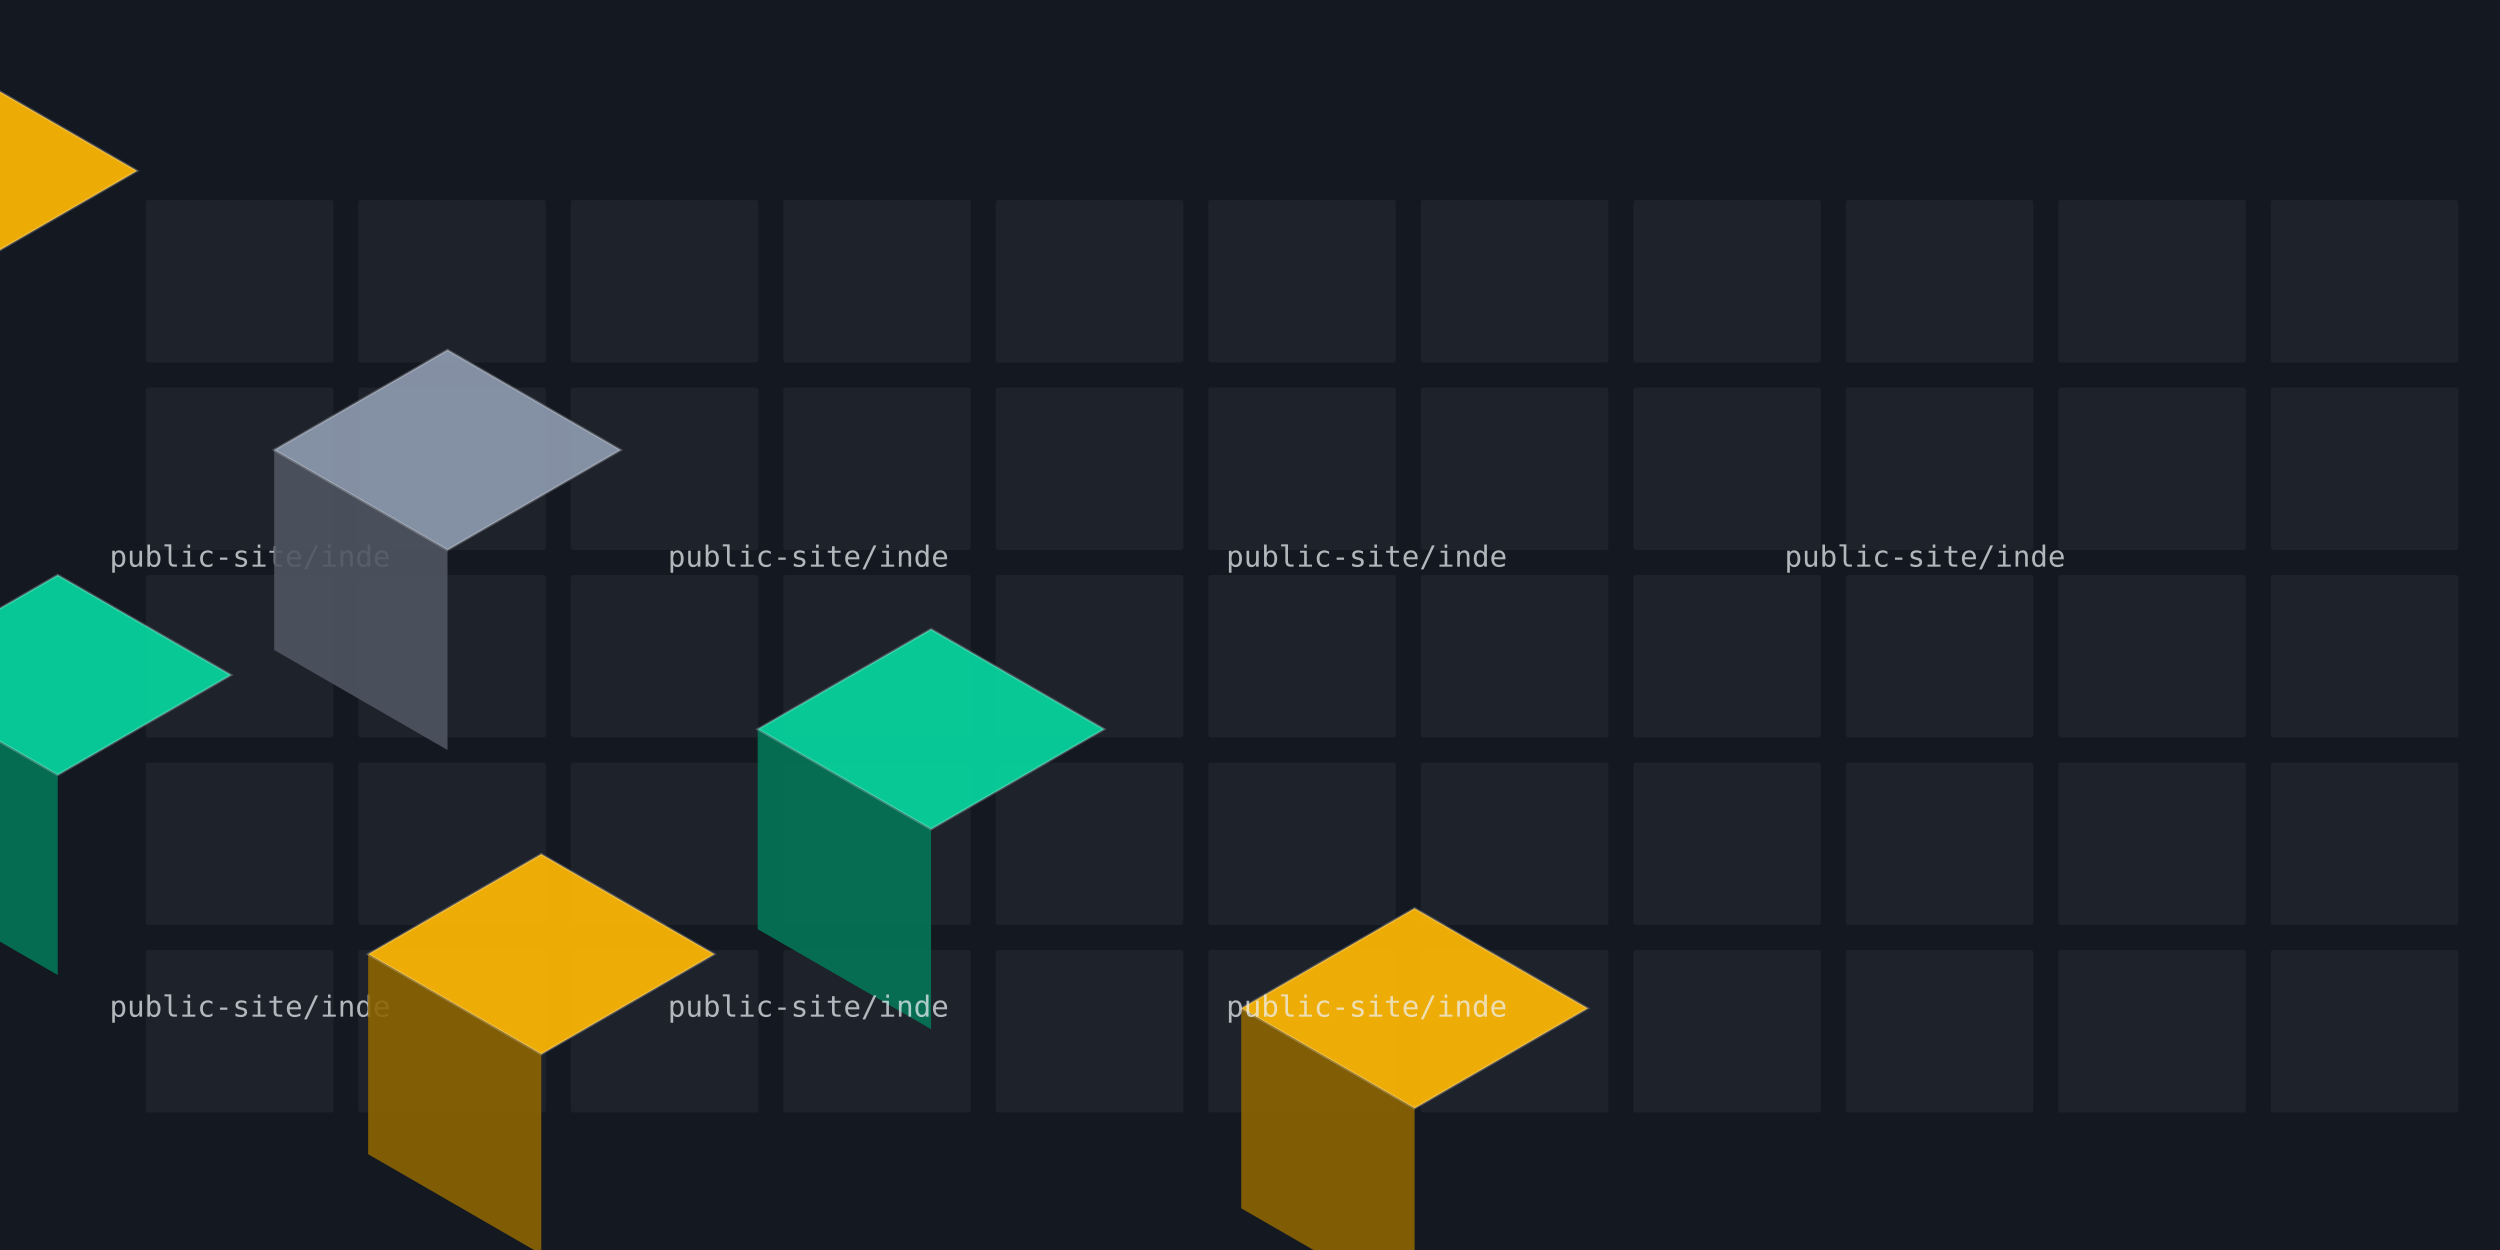
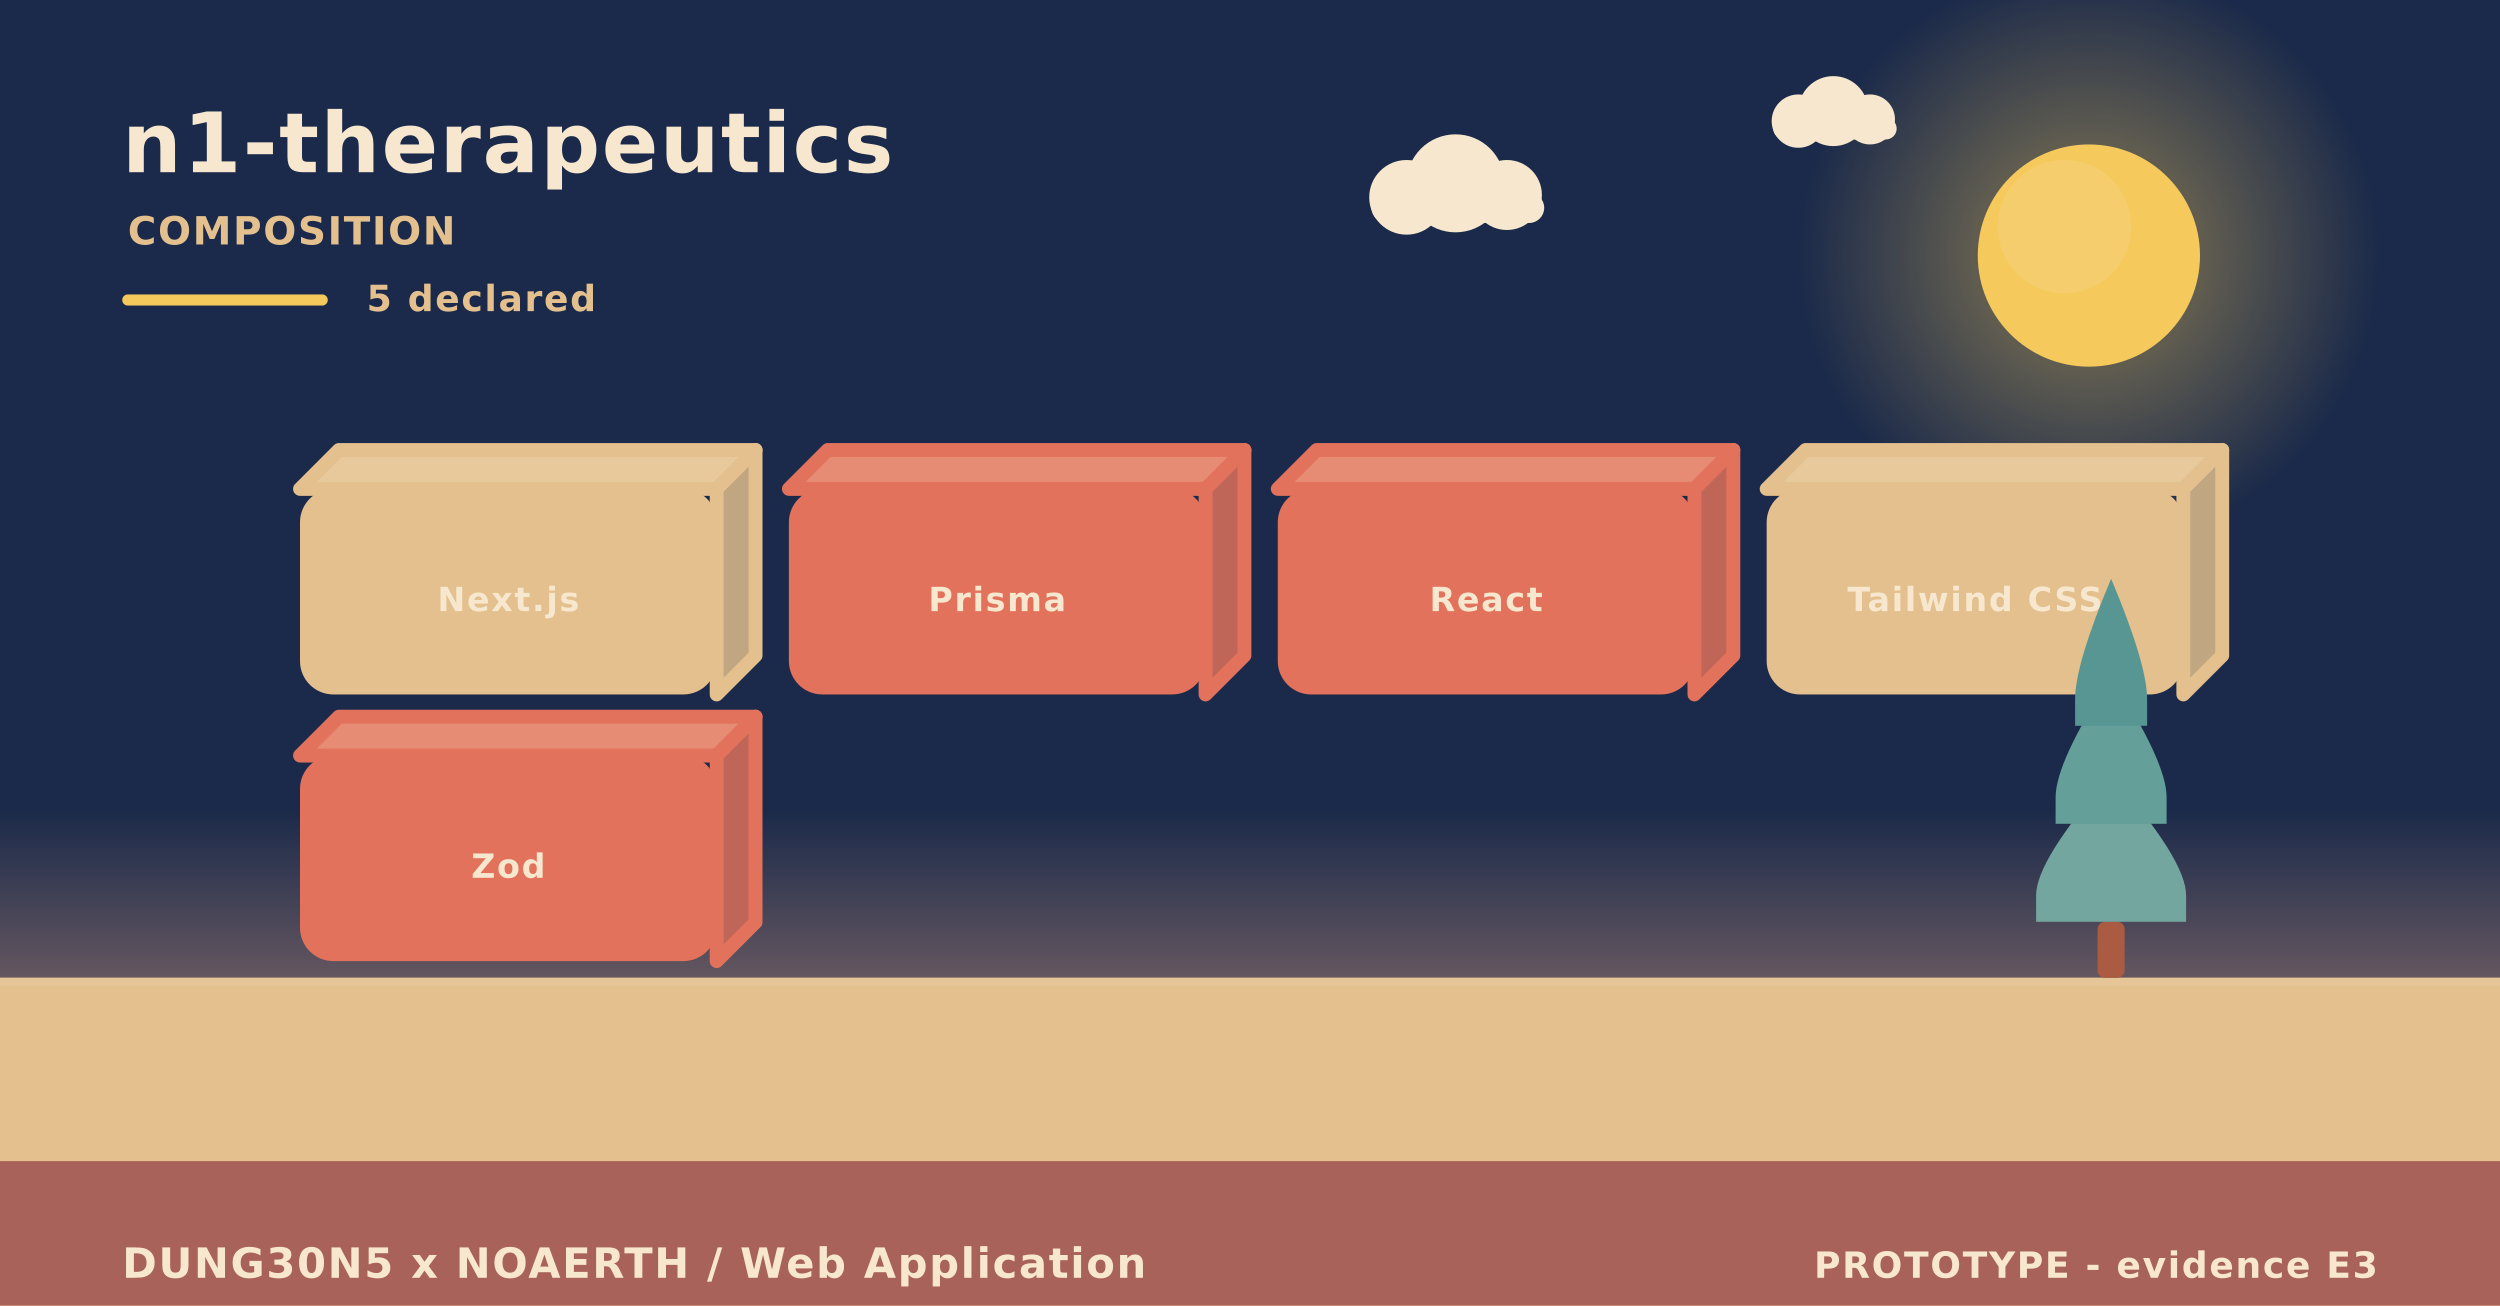
- <svg xmlns="http://www.w3.org/2000/svg" viewBox="0 0 1200 600" width="1200" height="600" role="img" aria-label="n1-therapeutics component map">
-   <rect width="1200" height="600" fill="#141821" />
-   <defs>
-     <linearGradient id="gc" x1="0" y1="0" x2="1" y2="1">
-       <stop offset="0%" stop-color="#ffb703" />
-       <stop offset="100%" stop-color="#8d99ae" />
-     </linearGradient>
-   </defs>
-   <rect x="70.00" y="96.00" width="90.00" height="78.00" rx="1.20" fill="#eef1f6" opacity="0.05" />
-   <rect x="172.00" y="96.00" width="90.00" height="78.00" rx="1.20" fill="#eef1f6" opacity="0.05" />
-   <rect x="274.00" y="96.00" width="90.00" height="78.00" rx="1.20" fill="#eef1f6" opacity="0.05" />
-   <rect x="376.00" y="96.00" width="90.00" height="78.00" rx="1.20" fill="#eef1f6" opacity="0.05" />
-   <rect x="478.00" y="96.00" width="90.00" height="78.00" rx="1.20" fill="#eef1f6" opacity="0.05" />
-   <rect x="580.00" y="96.00" width="90.00" height="78.00" rx="1.20" fill="#eef1f6" opacity="0.05" />
-   <rect x="682.00" y="96.00" width="90.00" height="78.00" rx="1.20" fill="#eef1f6" opacity="0.05" />
-   <rect x="784.00" y="96.00" width="90.00" height="78.00" rx="1.20" fill="#eef1f6" opacity="0.05" />
-   <rect x="886.00" y="96.00" width="90.00" height="78.00" rx="1.20" fill="#eef1f6" opacity="0.05" />
-   <rect x="988.00" y="96.00" width="90.00" height="78.00" rx="1.20" fill="#eef1f6" opacity="0.05" />
-   <rect x="1090.00" y="96.00" width="90.00" height="78.00" rx="1.20" fill="#eef1f6" opacity="0.05" />
-   <rect x="70.00" y="186.00" width="90.00" height="78.00" rx="1.20" fill="#eef1f6" opacity="0.05" />
-   <rect x="172.00" y="186.00" width="90.00" height="78.00" rx="1.20" fill="#eef1f6" opacity="0.05" />
-   <rect x="274.00" y="186.00" width="90.00" height="78.00" rx="1.20" fill="#eef1f6" opacity="0.05" />
-   <rect x="376.00" y="186.00" width="90.00" height="78.00" rx="1.20" fill="#eef1f6" opacity="0.05" />
-   <rect x="478.00" y="186.00" width="90.00" height="78.00" rx="1.20" fill="#eef1f6" opacity="0.05" />
-   <rect x="580.00" y="186.00" width="90.00" height="78.00" rx="1.20" fill="#eef1f6" opacity="0.05" />
-   <rect x="682.00" y="186.00" width="90.00" height="78.00" rx="1.20" fill="#eef1f6" opacity="0.05" />
-   <rect x="784.00" y="186.00" width="90.00" height="78.00" rx="1.20" fill="#eef1f6" opacity="0.05" />
-   <rect x="886.00" y="186.00" width="90.00" height="78.00" rx="1.20" fill="#eef1f6" opacity="0.05" />
-   <rect x="988.00" y="186.00" width="90.00" height="78.00" rx="1.20" fill="#eef1f6" opacity="0.05" />
-   <rect x="1090.00" y="186.00" width="90.00" height="78.00" rx="1.20" fill="#eef1f6" opacity="0.05" />
-   <rect x="70.00" y="276.00" width="90.00" height="78.00" rx="1.20" fill="#eef1f6" opacity="0.05" />
-   <rect x="172.00" y="276.00" width="90.00" height="78.00" rx="1.20" fill="#eef1f6" opacity="0.05" />
-   <rect x="274.00" y="276.00" width="90.00" height="78.00" rx="1.20" fill="#eef1f6" opacity="0.05" />
-   <rect x="376.00" y="276.00" width="90.00" height="78.00" rx="1.20" fill="#eef1f6" opacity="0.05" />
-   <rect x="478.00" y="276.00" width="90.00" height="78.00" rx="1.20" fill="#eef1f6" opacity="0.05" />
-   <rect x="580.00" y="276.00" width="90.00" height="78.00" rx="1.20" fill="#eef1f6" opacity="0.05" />
-   <rect x="682.00" y="276.00" width="90.00" height="78.00" rx="1.20" fill="#eef1f6" opacity="0.05" />
-   <rect x="784.00" y="276.00" width="90.00" height="78.00" rx="1.20" fill="#eef1f6" opacity="0.05" />
-   <rect x="886.00" y="276.00" width="90.00" height="78.00" rx="1.20" fill="#eef1f6" opacity="0.05" />
-   <rect x="988.00" y="276.00" width="90.00" height="78.00" rx="1.20" fill="#eef1f6" opacity="0.05" />
-   <rect x="1090.00" y="276.00" width="90.00" height="78.00" rx="1.20" fill="#eef1f6" opacity="0.05" />
-   <rect x="70.00" y="366.00" width="90.00" height="78.00" rx="1.20" fill="#eef1f6" opacity="0.05" />
-   <rect x="172.00" y="366.00" width="90.00" height="78.00" rx="1.20" fill="#eef1f6" opacity="0.05" />
-   <rect x="274.00" y="366.00" width="90.00" height="78.00" rx="1.20" fill="#eef1f6" opacity="0.05" />
-   <rect x="376.00" y="366.00" width="90.00" height="78.00" rx="1.20" fill="#eef1f6" opacity="0.05" />
-   <rect x="478.00" y="366.00" width="90.00" height="78.00" rx="1.20" fill="#eef1f6" opacity="0.05" />
-   <rect x="580.00" y="366.00" width="90.00" height="78.00" rx="1.20" fill="#eef1f6" opacity="0.05" />
-   <rect x="682.00" y="366.00" width="90.00" height="78.00" rx="1.20" fill="#eef1f6" opacity="0.05" />
-   <rect x="784.00" y="366.00" width="90.00" height="78.00" rx="1.20" fill="#eef1f6" opacity="0.05" />
-   <rect x="886.00" y="366.00" width="90.00" height="78.00" rx="1.20" fill="#eef1f6" opacity="0.05" />
-   <rect x="988.00" y="366.00" width="90.00" height="78.00" rx="1.20" fill="#eef1f6" opacity="0.05" />
-   <rect x="1090.00" y="366.00" width="90.00" height="78.00" rx="1.20" fill="#eef1f6" opacity="0.05" />
-   <rect x="70.00" y="456.00" width="90.00" height="78.00" rx="1.20" fill="#eef1f6" opacity="0.05" />
-   <rect x="172.00" y="456.00" width="90.00" height="78.00" rx="1.20" fill="#eef1f6" opacity="0.05" />
-   <rect x="274.00" y="456.00" width="90.00" height="78.00" rx="1.20" fill="#eef1f6" opacity="0.05" />
-   <rect x="376.00" y="456.00" width="90.00" height="78.00" rx="1.20" fill="#eef1f6" opacity="0.05" />
-   <rect x="478.00" y="456.00" width="90.00" height="78.00" rx="1.20" fill="#eef1f6" opacity="0.05" />
-   <rect x="580.00" y="456.00" width="90.00" height="78.00" rx="1.20" fill="#eef1f6" opacity="0.05" />
-   <rect x="682.00" y="456.00" width="90.00" height="78.00" rx="1.20" fill="#eef1f6" opacity="0.05" />
-   <rect x="784.00" y="456.00" width="90.00" height="78.00" rx="1.20" fill="#eef1f6" opacity="0.05" />
-   <rect x="886.00" y="456.00" width="90.00" height="78.00" rx="1.20" fill="#eef1f6" opacity="0.05" />
-   <rect x="988.00" y="456.00" width="90.00" height="78.00" rx="1.20" fill="#eef1f6" opacity="0.05" />
-   <rect x="1090.00" y="456.00" width="90.00" height="78.00" rx="1.20" fill="#eef1f6" opacity="0.05" />
-   <g transform="rotate(0 120 140)">
-     <polygon points="-17.3,34.0 65.8,82.0 -17.3,130.0 -100.5,82.0" fill="#ffb703" opacity="0.92" />
-     <polygon points="-100.5,82.0 -17.3,130.0 -17.3,226.0 -100.5,178.0" fill="#8c6502" opacity="0.9" />
-     <polygon points="-17.3,34.0 65.8,82.0 -17.3,130.0 -100.5,82.0" fill="none" stroke="rgba(255,255,255,0.220)" stroke-width="1.2" />
-     <animateTransform attributeName="transform" type="rotate" values="-32.0 0.00 0.00 0.0 0.00 0.00" dur="5.45s" begin="0.0s" repeatCount="indefinite" />
+ <svg xmlns="http://www.w3.org/2000/svg" width="900" height="470" viewBox="0 0 900 470" role="img" aria-label="n1-therapeutics - how it is composed">
+   <linearGradient id="skyc" x1="0" y1="0" x2="0" y2="1">
+     <stop offset="0" stop-color="#1b2a4a" />
+     <stop offset="0.62" stop-color="#1b2a4a" />
+     <stop offset="1" stop-color="#f3ad8a" />
+   </linearGradient>
+   <rect width="900" height="470" fill="url(#skyc)" />
+   <radialGradient id="sunc">
+     <stop offset="0.35" stop-color="#f5c95c" stop-opacity="0.34" />
+     <stop offset="1" stop-color="#f5c95c" stop-opacity="0" />
+   </radialGradient>
+   <circle cx="752" cy="92" r="104" fill="url(#sunc)" />
+   <circle cx="752" cy="92" r="40" fill="#f5c95c" />
+   <circle cx="743.2" cy="81.6" r="24" fill="#f5d27e" opacity="0.5" />
+   <g>
+     <circle cx="524" cy="66" r="17.64" fill="#f6e7ce" />
+     <circle cx="506.36" cy="71.04" r="13.44" fill="#f6e7ce" />
+     <circle cx="542.48" cy="70.2" r="12.6" fill="#f6e7ce" />
+     <rect x="493.76" y="69.36" width="62.16" height="10.92" rx="5.46" fill="#f6e7ce" />
+     <animateTransform attributeName="transform" type="translate" values="0 0;24 0;0 0" dur="36s" begin="0s" repeatCount="indefinite" />
  </g>
-   <text x="120" y="272" font-family="ui-monospace,Menlo,monospace" font-size="14" fill="rgba(238,241,246,0.720)" text-anchor="middle">public-site/inde</text>
-   <g transform="rotate(0 388 140)">
-     <polygon points="214.8,168.0 297.9,216.0 214.8,264.0 131.6,216.0" fill="#8d99ae" opacity="0.92" />
-     <polygon points="131.6,216.0 214.8,264.0 214.8,360.0 131.6,312.0" fill="#4e5460" opacity="0.9" />
-     <polygon points="214.8,168.0 297.9,216.0 214.8,264.0 131.6,216.0" fill="none" stroke="rgba(255,255,255,0.220)" stroke-width="1.2" />
-     <animateTransform attributeName="transform" type="rotate" values="-32.0 0.00 0.00 0.0 0.00 0.00" dur="5.45s" begin="0.4s" repeatCount="indefinite" />
+   <g>
+     <circle cx="660" cy="40" r="12.6" fill="#f6e7ce" />
+     <circle cx="647.4" cy="43.6" r="9.6" fill="#f6e7ce" />
+     <circle cx="673.2" cy="43" r="9" fill="#f6e7ce" />
+     <rect x="638.4" y="42.4" width="44.4" height="7.8" rx="3.9" fill="#f6e7ce" />
+     <animateTransform attributeName="transform" type="translate" values="0 0;-18 0;0 0" dur="46s" begin="3s" repeatCount="indefinite" />
  </g>
-   <text x="388" y="272" font-family="ui-monospace,Menlo,monospace" font-size="14" fill="rgba(238,241,246,0.720)" text-anchor="middle">public-site/inde</text>
-   <g transform="rotate(0 656 140)">
-     <polygon points="446.9,302.0 530.0,350.0 446.9,398.0 363.7,350.0" fill="#06d6a0" opacity="0.92" />
-     <polygon points="363.7,350.0 446.9,398.0 446.9,494.0 363.7,446.0" fill="#037658" opacity="0.9" />
-     <polygon points="446.9,302.0 530.0,350.0 446.9,398.0 363.7,350.0" fill="none" stroke="rgba(255,255,255,0.220)" stroke-width="1.2" />
-     <animateTransform attributeName="transform" type="rotate" values="-32.0 0.00 0.00 0.0 0.00 0.00" dur="5.45s" begin="0.8s" repeatCount="indefinite" />
+   <rect x="0" y="352" width="900" height="118" fill="#e3c08d" />
+   <rect x="0" y="352" width="900" height="3" fill="#e6c596" />
+   <text x="44" y="62" font-family="Verdana,DejaVu Sans,sans-serif" font-size="30" font-weight="700" letter-spacing="0.6" fill="#f6e7ce" text-anchor="start">n1-therapeutics</text>
+   <text x="46" y="88" font-family="Verdana,DejaVu Sans,sans-serif" font-size="14" font-weight="700" letter-spacing="0.6" fill="#e3c08d" text-anchor="start">COMPOSITION</text>
+   <rect x="44" y="106" width="74" height="4" rx="2" fill="#f5c95c" />
+   <text x="132" y="112" font-family="Verdana,DejaVu Sans,sans-serif" font-size="13" font-weight="700" letter-spacing="0.6" fill="#e3c08d" text-anchor="start">5 declared</text>
+   <g>
+     <path d="M108,176 L258,176 L272,162 L122,162 Z" fill="#e7c99b" stroke="#e3c08d" stroke-width="5" stroke-linejoin="round" />
+     <path d="M258,176 L272,162 L272,236 L258,250 Z" fill="#c1a682" stroke="#e3c08d" stroke-width="5" stroke-linejoin="round" />
+     <rect x="108" y="176" width="150" height="74" rx="12" fill="#e3c08d" />
+     <animateTransform attributeName="transform" type="translate" values="0 10;0 0" dur="0.75s" begin="0s" fill="freeze" />
  </g>
-   <text x="656" y="272" font-family="ui-monospace,Menlo,monospace" font-size="14" fill="rgba(238,241,246,0.720)" text-anchor="middle">public-site/inde</text>
-   <g transform="rotate(0 924 140)">
-     <polygon points="679.0,436.0 762.1,484.0 679.0,532.0 595.8,484.0" fill="#ffb703" opacity="0.92" />
-     <polygon points="595.8,484.0 679.0,532.0 679.0,628.0 595.8,580.0" fill="#8c6502" opacity="0.9" />
-     <polygon points="679.0,436.0 762.1,484.0 679.0,532.0 595.8,484.0" fill="none" stroke="rgba(255,255,255,0.220)" stroke-width="1.2" />
-     <animateTransform attributeName="transform" type="rotate" values="-32.0 0.00 0.00 0.0 0.00 0.00" dur="5.45s" begin="1.2s" repeatCount="indefinite" />
+   <text x="183" y="220" font-family="Verdana,DejaVu Sans,sans-serif" font-size="12" font-weight="700" letter-spacing="0.6" fill="#f6e7ce" text-anchor="middle">Next.js</text>
+   <g>
+     <path d="M284,176 L434,176 L448,162 L298,162 Z" fill="#e68c74" stroke="#e2725b" stroke-width="5" stroke-linejoin="round" />
+     <path d="M434,176 L448,162 L448,236 L434,250 Z" fill="#c06658" stroke="#e2725b" stroke-width="5" stroke-linejoin="round" />
+     <rect x="284" y="176" width="150" height="74" rx="12" fill="#e2725b" />
+     <animateTransform attributeName="transform" type="translate" values="0 10;0 0" dur="0.75s" begin="0.16s" fill="freeze" />
  </g>
-   <text x="924" y="272" font-family="ui-monospace,Menlo,monospace" font-size="14" fill="rgba(238,241,246,0.720)" text-anchor="middle">public-site/inde</text>
-   <g transform="rotate(0 120 356)">
-     <polygon points="-204.4,142.0 -121.2,190.0 -204.4,238.0 -287.5,190.0" fill="#8d99ae" opacity="0.92" />
-     <polygon points="-287.5,190.0 -204.4,238.0 -204.4,334.0 -287.5,286.0" fill="#4e5460" opacity="0.9" />
-     <polygon points="-204.4,142.0 -121.2,190.0 -204.4,238.0 -287.5,190.0" fill="none" stroke="rgba(255,255,255,0.220)" stroke-width="1.2" />
-     <animateTransform attributeName="transform" type="rotate" values="-32.0 0.00 0.00 0.0 0.00 0.00" dur="5.45s" begin="1.6s" repeatCount="indefinite" />
+   <text x="359" y="220" font-family="Verdana,DejaVu Sans,sans-serif" font-size="12" font-weight="700" letter-spacing="0.6" fill="#f6e7ce" text-anchor="middle">Prisma</text>
+   <g>
+     <path d="M460,176 L610,176 L624,162 L474,162 Z" fill="#e68c74" stroke="#e2725b" stroke-width="5" stroke-linejoin="round" />
+     <path d="M610,176 L624,162 L624,236 L610,250 Z" fill="#c06658" stroke="#e2725b" stroke-width="5" stroke-linejoin="round" />
+     <rect x="460" y="176" width="150" height="74" rx="12" fill="#e2725b" />
+     <animateTransform attributeName="transform" type="translate" values="0 10;0 0" dur="0.75s" begin="0.32s" fill="freeze" />
  </g>
-   <text x="120" y="488" font-family="ui-monospace,Menlo,monospace" font-size="14" fill="rgba(238,241,246,0.720)" text-anchor="middle">public-site/inde</text>
-   <g transform="rotate(0 388 356)">
-     <polygon points="27.7,276.0 110.9,324.0 27.7,372.0 -55.4,324.0" fill="#06d6a0" opacity="0.92" />
-     <polygon points="-55.4,324.0 27.7,372.0 27.7,468.0 -55.4,420.0" fill="#037658" opacity="0.9" />
-     <polygon points="27.7,276.0 110.9,324.0 27.7,372.0 -55.4,324.0" fill="none" stroke="rgba(255,255,255,0.220)" stroke-width="1.2" />
-     <animateTransform attributeName="transform" type="rotate" values="-32.0 0.00 0.00 0.0 0.00 0.00" dur="5.45s" begin="2.0s" repeatCount="indefinite" />
+   <text x="535" y="220" font-family="Verdana,DejaVu Sans,sans-serif" font-size="12" font-weight="700" letter-spacing="0.6" fill="#f6e7ce" text-anchor="middle">React</text>
+   <g>
+     <path d="M636,176 L786,176 L800,162 L650,162 Z" fill="#e7c99b" stroke="#e3c08d" stroke-width="5" stroke-linejoin="round" />
+     <path d="M786,176 L800,162 L800,236 L786,250 Z" fill="#c1a682" stroke="#e3c08d" stroke-width="5" stroke-linejoin="round" />
+     <rect x="636" y="176" width="150" height="74" rx="12" fill="#e3c08d" />
+     <animateTransform attributeName="transform" type="translate" values="0 10;0 0" dur="0.75s" begin="0.48s" fill="freeze" />
  </g>
-   <text x="388" y="488" font-family="ui-monospace,Menlo,monospace" font-size="14" fill="rgba(238,241,246,0.720)" text-anchor="middle">public-site/inde</text>
-   <g transform="rotate(0 656 356)">
-     <polygon points="259.8,410.0 342.9,458.0 259.8,506.0 176.7,458.0" fill="#ffb703" opacity="0.92" />
-     <polygon points="176.7,458.0 259.8,506.0 259.8,602.0 176.7,554.0" fill="#8c6502" opacity="0.9" />
-     <polygon points="259.8,410.0 342.9,458.0 259.8,506.0 176.7,458.0" fill="none" stroke="rgba(255,255,255,0.220)" stroke-width="1.2" />
-     <animateTransform attributeName="transform" type="rotate" values="-32.0 0.00 0.00 0.0 0.00 0.00" dur="5.45s" begin="2.4s" repeatCount="indefinite" />
+   <text x="711" y="220" font-family="Verdana,DejaVu Sans,sans-serif" font-size="12" font-weight="700" letter-spacing="0.6" fill="#f6e7ce" text-anchor="middle">Tailwind CSS</text>
+   <g>
+     <path d="M108,272 L258,272 L272,258 L122,258 Z" fill="#e68c74" stroke="#e2725b" stroke-width="5" stroke-linejoin="round" />
+     <path d="M258,272 L272,258 L272,332 L258,346 Z" fill="#c06658" stroke="#e2725b" stroke-width="5" stroke-linejoin="round" />
+     <rect x="108" y="272" width="150" height="74" rx="12" fill="#e2725b" />
+     <animateTransform attributeName="transform" type="translate" values="0 10;0 0" dur="0.75s" begin="0.64s" fill="freeze" />
  </g>
-   <text x="656" y="488" font-family="ui-monospace,Menlo,monospace" font-size="14" fill="rgba(238,241,246,0.720)" text-anchor="middle">public-site/inde</text>
+   <text x="183" y="316" font-family="Verdana,DejaVu Sans,sans-serif" font-size="12" font-weight="700" letter-spacing="0.6" fill="#f6e7ce" text-anchor="middle">Zod</text>
+   <rect x="755.14" y="331.84" width="9.72" height="20.16" rx="2.7" fill="#ac5b43" />
+   <path d="M760,278.92 Q733,309.61 733,322.31 Q733,331.84 733,331.84 L787,331.84 Q787,331.84 787,322.31 Q787,309.61 760,278.92 Z" fill="#74a6a0" />
+   <path d="M760,243.64 Q740.02,274.33 740.02,287.03 Q740.02,296.56 740.02,296.56 L779.98,296.56 Q779.98,296.56 779.98,287.03 Q779.98,274.33 760,243.64 Z" fill="#649f9a" />
+   <path d="M760,208.36 Q747.04,239.05 747.04,251.75 Q747.04,261.28 747.04,261.28 L772.96,261.28 Q772.96,261.28 772.96,251.75 Q772.96,239.05 760,208.36 Z" fill="#589694" />
+   <rect x="0" y="418" width="900" height="52" rx="0" fill="#a65c56" opacity="0.94" />
+   <text x="44" y="460" font-family="Verdana,DejaVu Sans,sans-serif" font-size="15" font-weight="700" letter-spacing="0.6" fill="#f6e7ce" text-anchor="start">DUNG30N5 x NOAERTH  /  Web Application</text>
+   <text x="856" y="460" font-family="Verdana,DejaVu Sans,sans-serif" font-size="13" font-weight="700" letter-spacing="0.6" fill="#f6e7ce" text-anchor="end">PROTOTYPE  -  evidence E3</text>
</svg>
